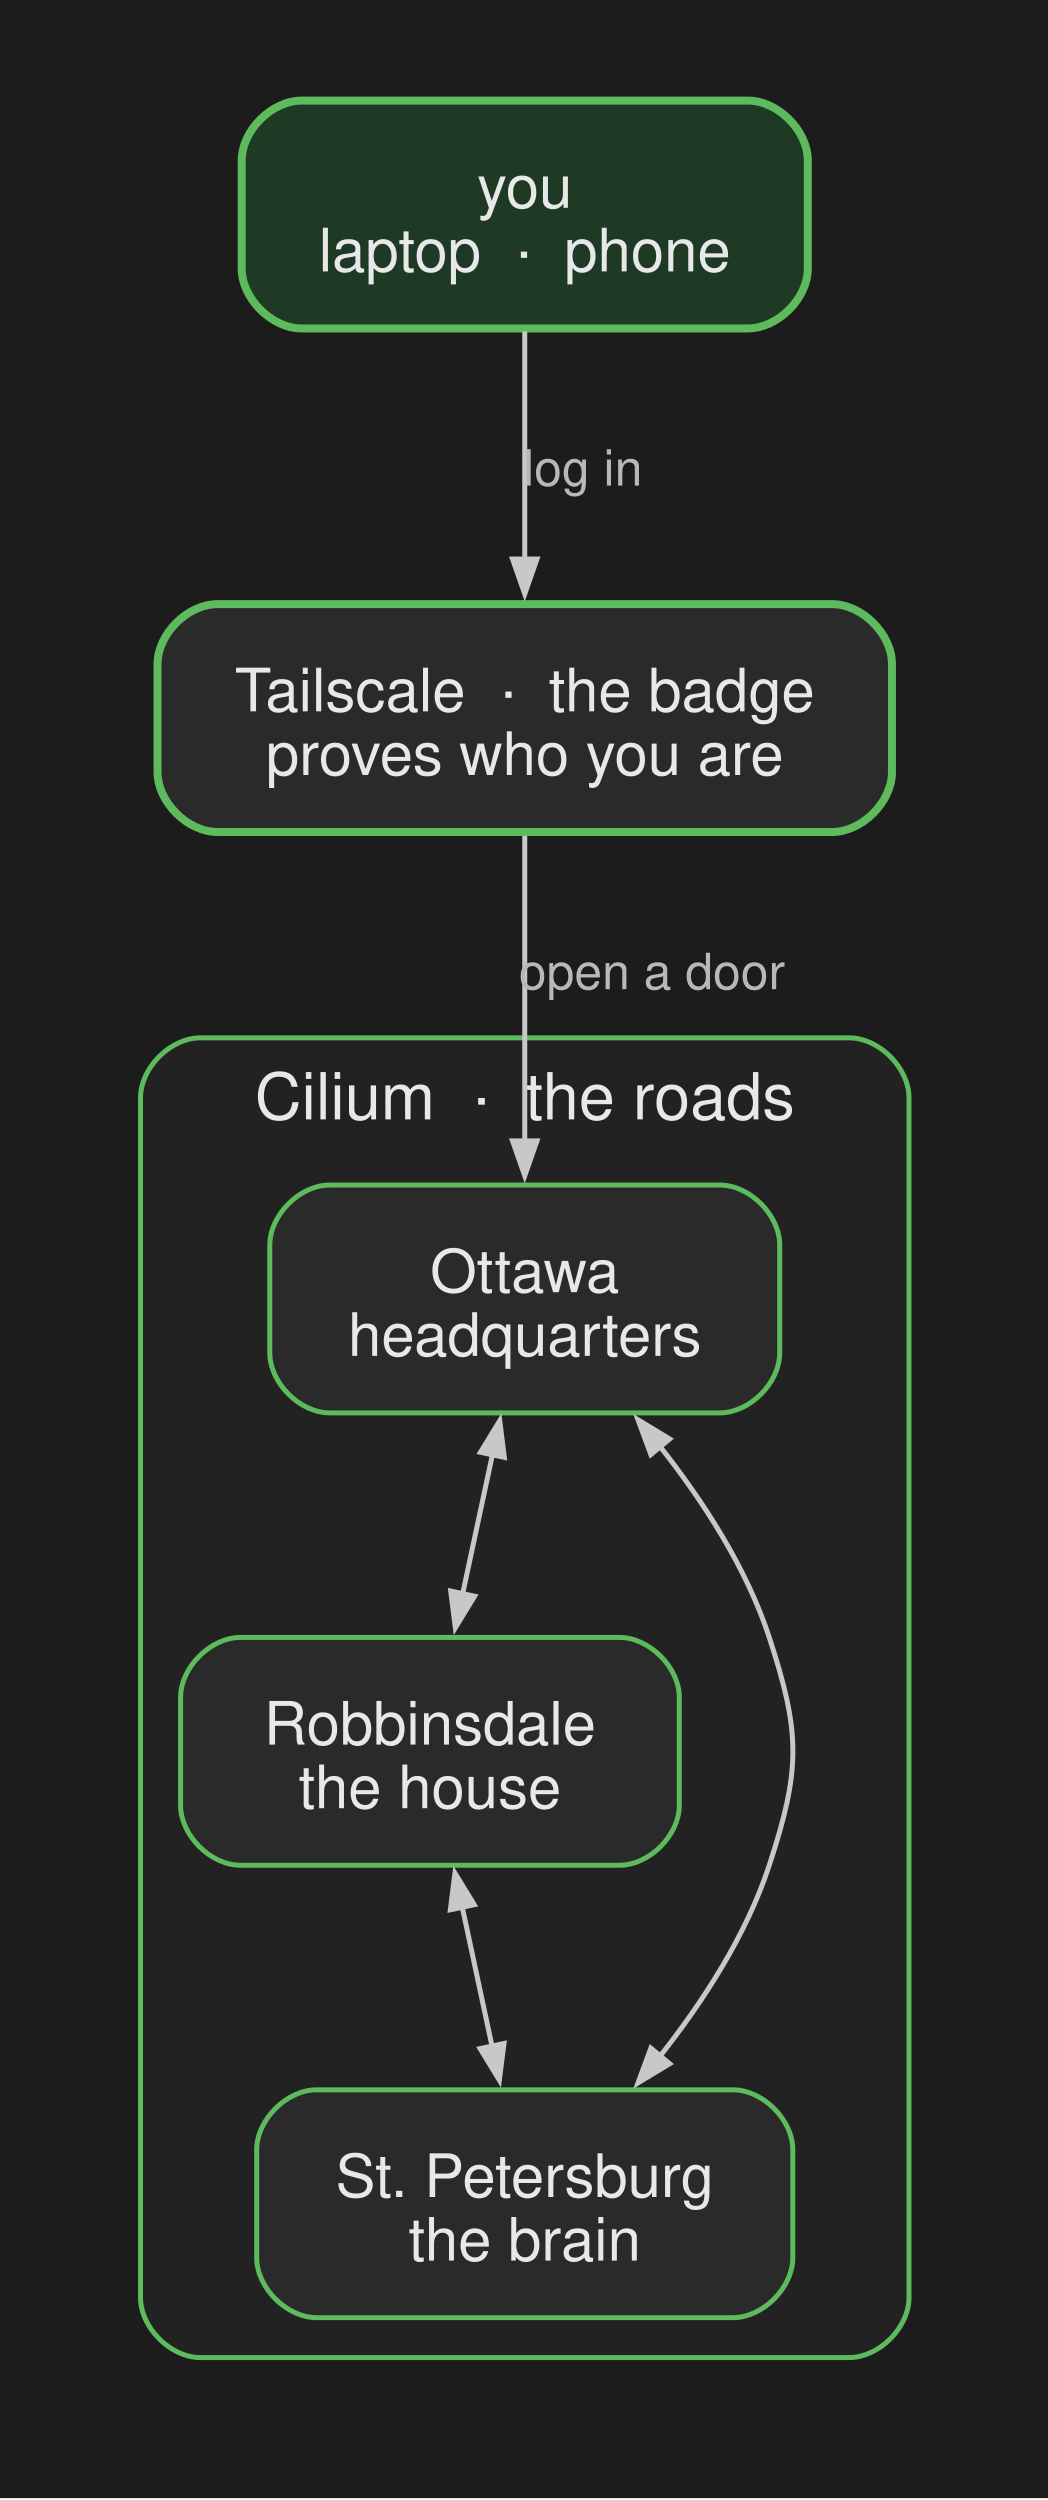
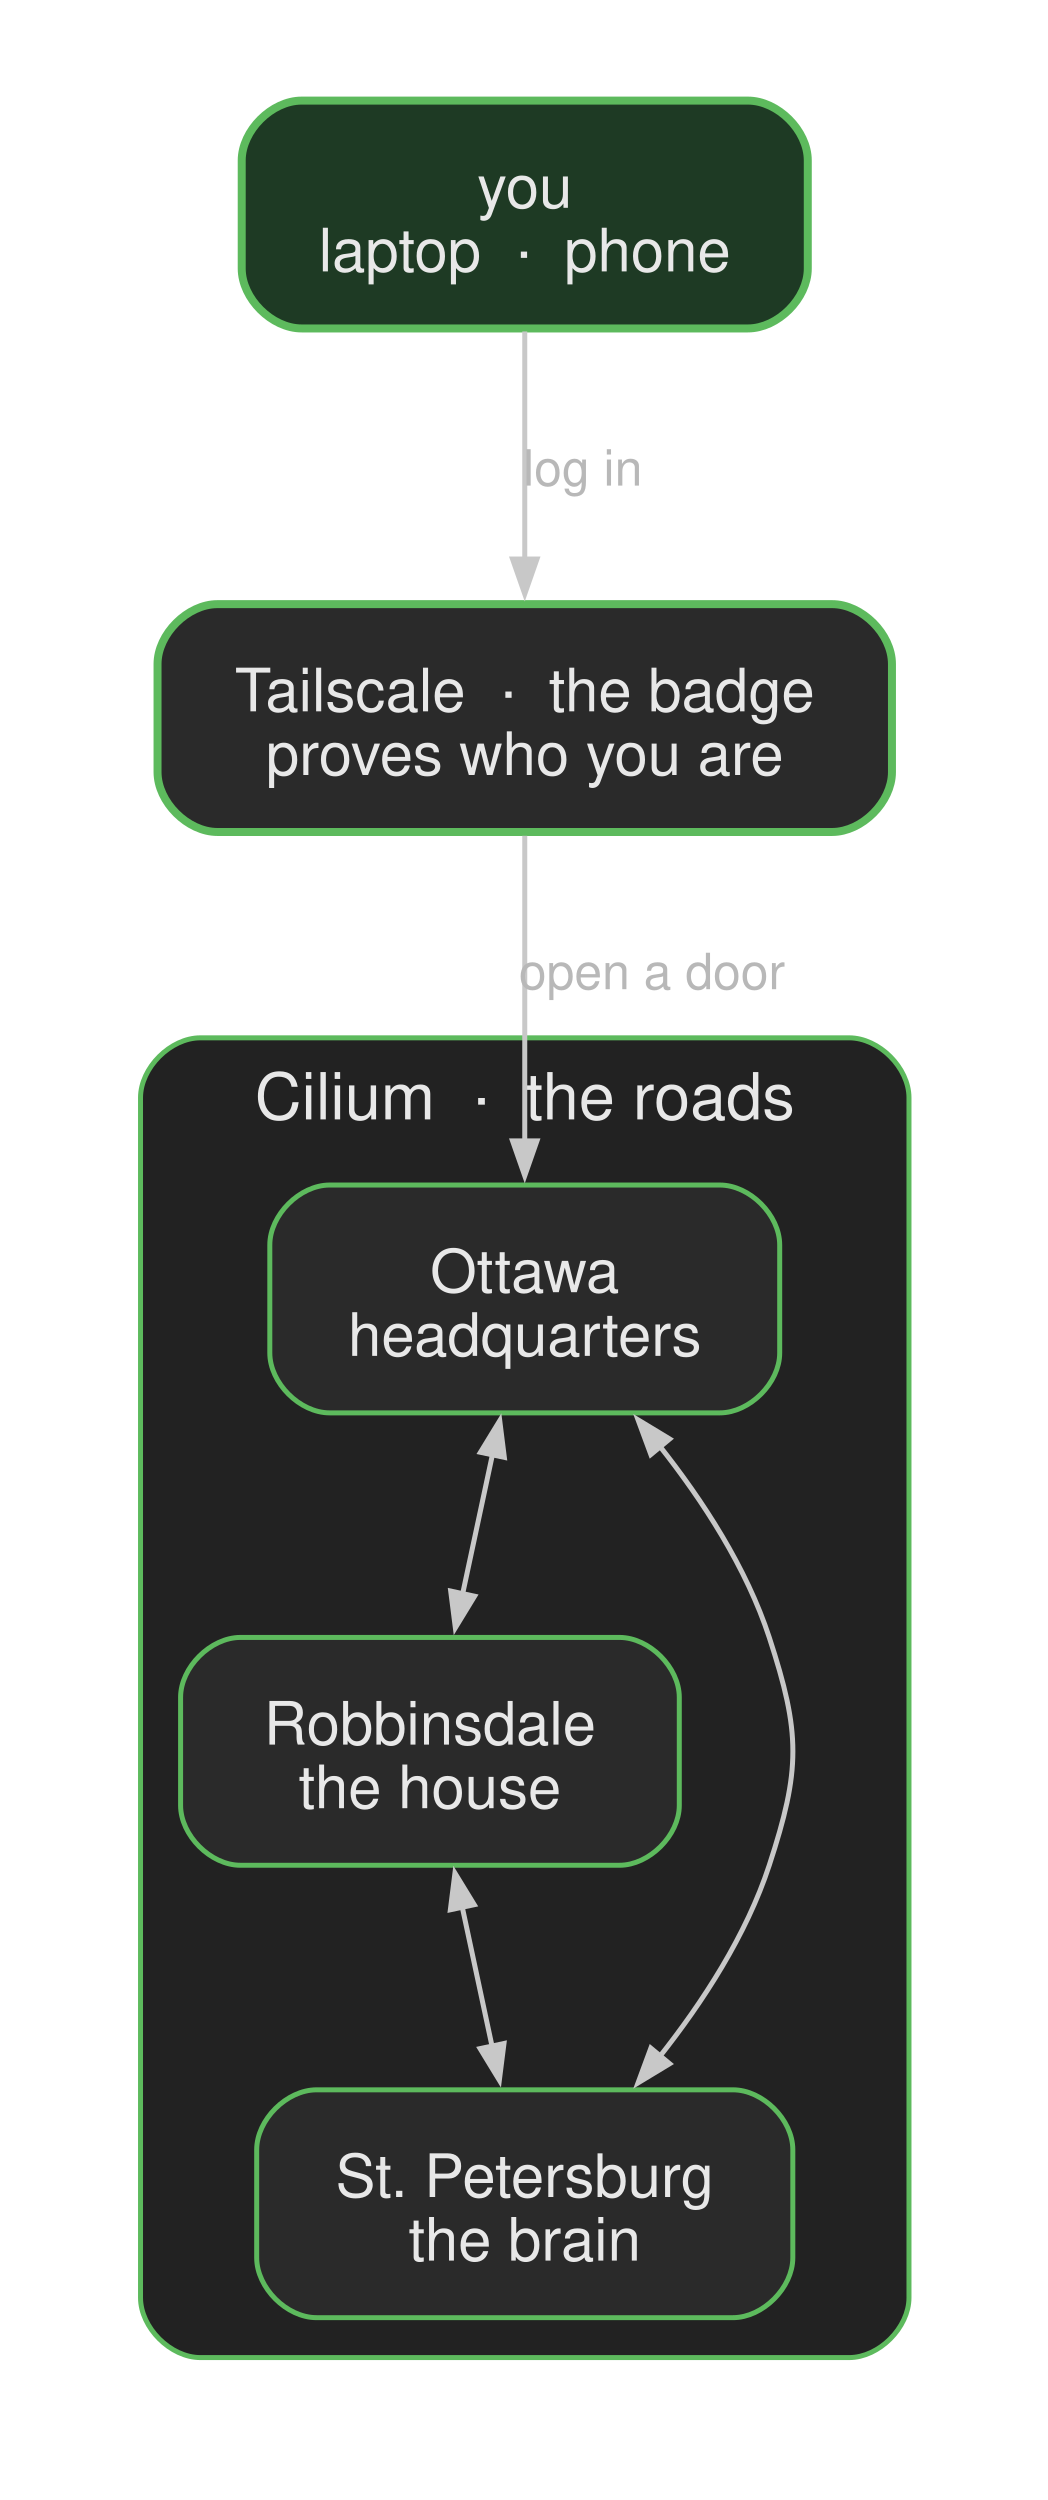
<svg xmlns="http://www.w3.org/2000/svg" width="210pt" height="501pt" viewBox="0.00 0.00 210.00 501.00">
  <g id="graph0" class="graph" transform="scale(1 1) rotate(0) translate(20.16 480.46)">
-     <polygon fill="#1c1c1c" stroke="none" points="-20.16,20.16 -20.16,-480.46 190.16,-480.46 190.16,20.16 -20.16,20.16" />
    <g id="clust1" class="cluster">
      <path fill="#222222" stroke="#5dba5d" d="M20,-8C20,-8 150,-8 150,-8 156,-8 162,-14 162,-20 162,-20 162,-260.48 162,-260.48 162,-266.48 156,-272.48 150,-272.48 150,-272.48 20,-272.48 20,-272.48 14,-272.48 8,-266.48 8,-260.48 8,-260.48 8,-20 8,-20 8,-14 14,-8 20,-8" />
      <text xml:space="preserve" text-anchor="middle" x="85" y="-256.13" font-family="Helvetica,sans-Serif" font-size="13.00" fill="#e8e8e8">Cilium  ·  the roads</text>
    </g>
    <g id="node1" class="node">
      <path fill="#1e3a24" stroke="#5dba5d" stroke-width="1.6" d="M129.72,-460.3C129.72,-460.3 40.29,-460.3 40.29,-460.3 34.28,-460.3 28.28,-454.3 28.28,-448.3 28.28,-448.3 28.28,-426.64 28.28,-426.64 28.28,-420.64 34.28,-414.64 40.28,-414.64 40.28,-414.64 129.72,-414.64 129.72,-414.64 135.72,-414.64 141.72,-420.64 141.72,-426.64 141.72,-426.64 141.72,-448.3 141.72,-448.3 141.72,-454.3 135.72,-460.3 129.72,-460.3" />
      <text xml:space="preserve" text-anchor="middle" x="85" y="-438.82" font-family="Helvetica,sans-Serif" font-size="12.00" fill="#e8e8e8">you</text>
      <text xml:space="preserve" text-anchor="middle" x="85" y="-426.07" font-family="Helvetica,sans-Serif" font-size="12.00" fill="#e8e8e8">laptop  ·  phone</text>
    </g>
    <g id="node2" class="node">
      <path fill="#2a2a2a" stroke="#5dba5d" stroke-width="1.6" d="M146.59,-359.39C146.59,-359.39 23.41,-359.39 23.41,-359.39 17.41,-359.39 11.41,-353.39 11.41,-347.39 11.41,-347.39 11.41,-325.73 11.41,-325.73 11.41,-319.73 17.41,-313.73 23.41,-313.73 23.41,-313.73 146.59,-313.73 146.59,-313.73 152.59,-313.73 158.59,-319.73 158.59,-325.73 158.59,-325.73 158.59,-347.39 158.59,-347.39 158.59,-353.39 152.59,-359.39 146.59,-359.39" />
      <text xml:space="preserve" text-anchor="middle" x="85" y="-337.91" font-family="Helvetica,sans-Serif" font-size="12.00" fill="#e8e8e8">Tailscale  ·  the badge</text>
      <text xml:space="preserve" text-anchor="middle" x="85" y="-325.16" font-family="Helvetica,sans-Serif" font-size="12.00" fill="#e8e8e8">proves who you are</text>
    </g>
    <g id="edge4" class="edge">
      <path fill="none" stroke="#c8c8c8" d="M85,-414.03C85,-400.49 85,-383.07 85,-368.27" />
      <polygon fill="#c8c8c8" stroke="#c8c8c8" points="87.45,-368.43 85,-361.43 82.55,-368.43 87.45,-368.43" />
      <text xml:space="preserve" text-anchor="middle" x="96.62" y="-383.14" font-family="Helvetica,sans-Serif" font-size="10.00" fill="#b8b8b8">log in</text>
    </g>
    <g id="node3" class="node">
      <path fill="#2a2a2a" stroke="#5dba5d" d="M124.09,-242.98C124.09,-242.98 45.91,-242.98 45.91,-242.98 39.91,-242.98 33.91,-236.98 33.91,-230.98 33.91,-230.98 33.91,-209.32 33.91,-209.32 33.91,-203.32 39.91,-197.32 45.91,-197.32 45.91,-197.32 124.09,-197.32 124.09,-197.32 130.09,-197.32 136.09,-203.32 136.09,-209.32 136.09,-209.32 136.09,-230.98 136.09,-230.98 136.09,-236.98 130.09,-242.98 124.09,-242.98" />
      <text xml:space="preserve" text-anchor="middle" x="85" y="-221.5" font-family="Helvetica,sans-Serif" font-size="12.00" fill="#e8e8e8">Ottawa</text>
      <text xml:space="preserve" text-anchor="middle" x="85" y="-208.75" font-family="Helvetica,sans-Serif" font-size="12.00" fill="#e8e8e8">headquarters</text>
    </g>
    <g id="edge5" class="edge">
      <path fill="none" stroke="#c8c8c8" d="M85,-312.96C85,-295.45 85,-271.02 85,-251.76" />
      <polygon fill="#c8c8c8" stroke="#c8c8c8" points="87.45,-251.83 85,-244.83 82.55,-251.83 87.45,-251.83" />
      <text xml:space="preserve" text-anchor="middle" x="110.5" y="-282.23" font-family="Helvetica,sans-Serif" font-size="10.00" fill="#b8b8b8">open a door</text>
    </g>
    <g id="node4" class="node">
      <path fill="#2a2a2a" stroke="#5dba5d" d="M103.97,-152.32C103.97,-152.32 28.03,-152.32 28.03,-152.32 22.04,-152.32 16.03,-146.32 16.03,-140.32 16.03,-140.32 16.03,-118.66 16.03,-118.66 16.03,-112.66 22.03,-106.66 28.03,-106.66 28.03,-106.66 103.97,-106.66 103.97,-106.66 109.97,-106.66 115.97,-112.66 115.97,-118.66 115.97,-118.66 115.97,-140.32 115.97,-140.32 115.97,-146.32 109.97,-152.32 103.97,-152.32" />
      <text xml:space="preserve" text-anchor="middle" x="66" y="-130.84" font-family="Helvetica,sans-Serif" font-size="12.00" fill="#e8e8e8">Robbinsdale</text>
      <text xml:space="preserve" text-anchor="middle" x="66" y="-118.09" font-family="Helvetica,sans-Serif" font-size="12.00" fill="#e8e8e8">the house</text>
    </g>
    <g id="edge1" class="edge">
      <path fill="none" stroke="#c8c8c8" d="M78.52,-188.92C76.6,-179.94 74.49,-170.1 72.56,-161.09" />
      <polygon fill="#c8c8c8" stroke="#c8c8c8" points="76.12,-189.42 79.99,-195.75 80.91,-188.4 76.12,-189.42" />
      <polygon fill="#c8c8c8" stroke="#c8c8c8" points="74.95,-160.58 71.09,-154.25 70.16,-161.61 74.95,-160.58" />
    </g>
    <g id="node5" class="node">
      <path fill="#2a2a2a" stroke="#5dba5d" d="M126.72,-61.66C126.72,-61.66 43.29,-61.66 43.29,-61.66 37.28,-61.66 31.28,-55.66 31.28,-49.66 31.28,-49.66 31.28,-28 31.28,-28 31.28,-22 37.28,-16 43.28,-16 43.28,-16 126.72,-16 126.72,-16 132.72,-16 138.72,-22 138.72,-28 138.72,-28 138.72,-49.66 138.72,-49.66 138.72,-55.66 132.72,-61.66 126.72,-61.66" />
      <text xml:space="preserve" text-anchor="middle" x="85" y="-40.18" font-family="Helvetica,sans-Serif" font-size="12.00" fill="#e8e8e8">St. Petersburg</text>
      <text xml:space="preserve" text-anchor="middle" x="85" y="-27.43" font-family="Helvetica,sans-Serif" font-size="12.00" fill="#e8e8e8">the brain</text>
    </g>
    <g id="edge2" class="edge">
      <path fill="none" stroke="#c8c8c8" d="M111.91,-190.83C120.73,-179.7 129.44,-166.26 134,-152.32 140.31,-133.03 140.31,-125.95 134,-106.66 129.44,-92.72 120.73,-79.28 111.91,-68.15" />
      <polygon fill="#c8c8c8" stroke="#c8c8c8" points="110.27,-188.97 107.7,-195.93 114.04,-192.09 110.27,-188.97" />
      <polygon fill="#c8c8c8" stroke="#c8c8c8" points="114.04,-66.89 107.7,-63.05 110.27,-70.01 114.04,-66.89" />
    </g>
    <g id="edge3" class="edge">
      <path fill="none" stroke="#c8c8c8" d="M72.48,-98.26C74.4,-89.28 76.51,-79.44 78.44,-70.43" />
      <polygon fill="#c8c8c8" stroke="#c8c8c8" points="70.09,-97.74 71.01,-105.09 74.88,-98.76 70.09,-97.74" />
      <polygon fill="#c8c8c8" stroke="#c8c8c8" points="80.84,-70.95 79.91,-63.59 76.05,-69.92 80.84,-70.95" />
    </g>
  </g>
</svg>
